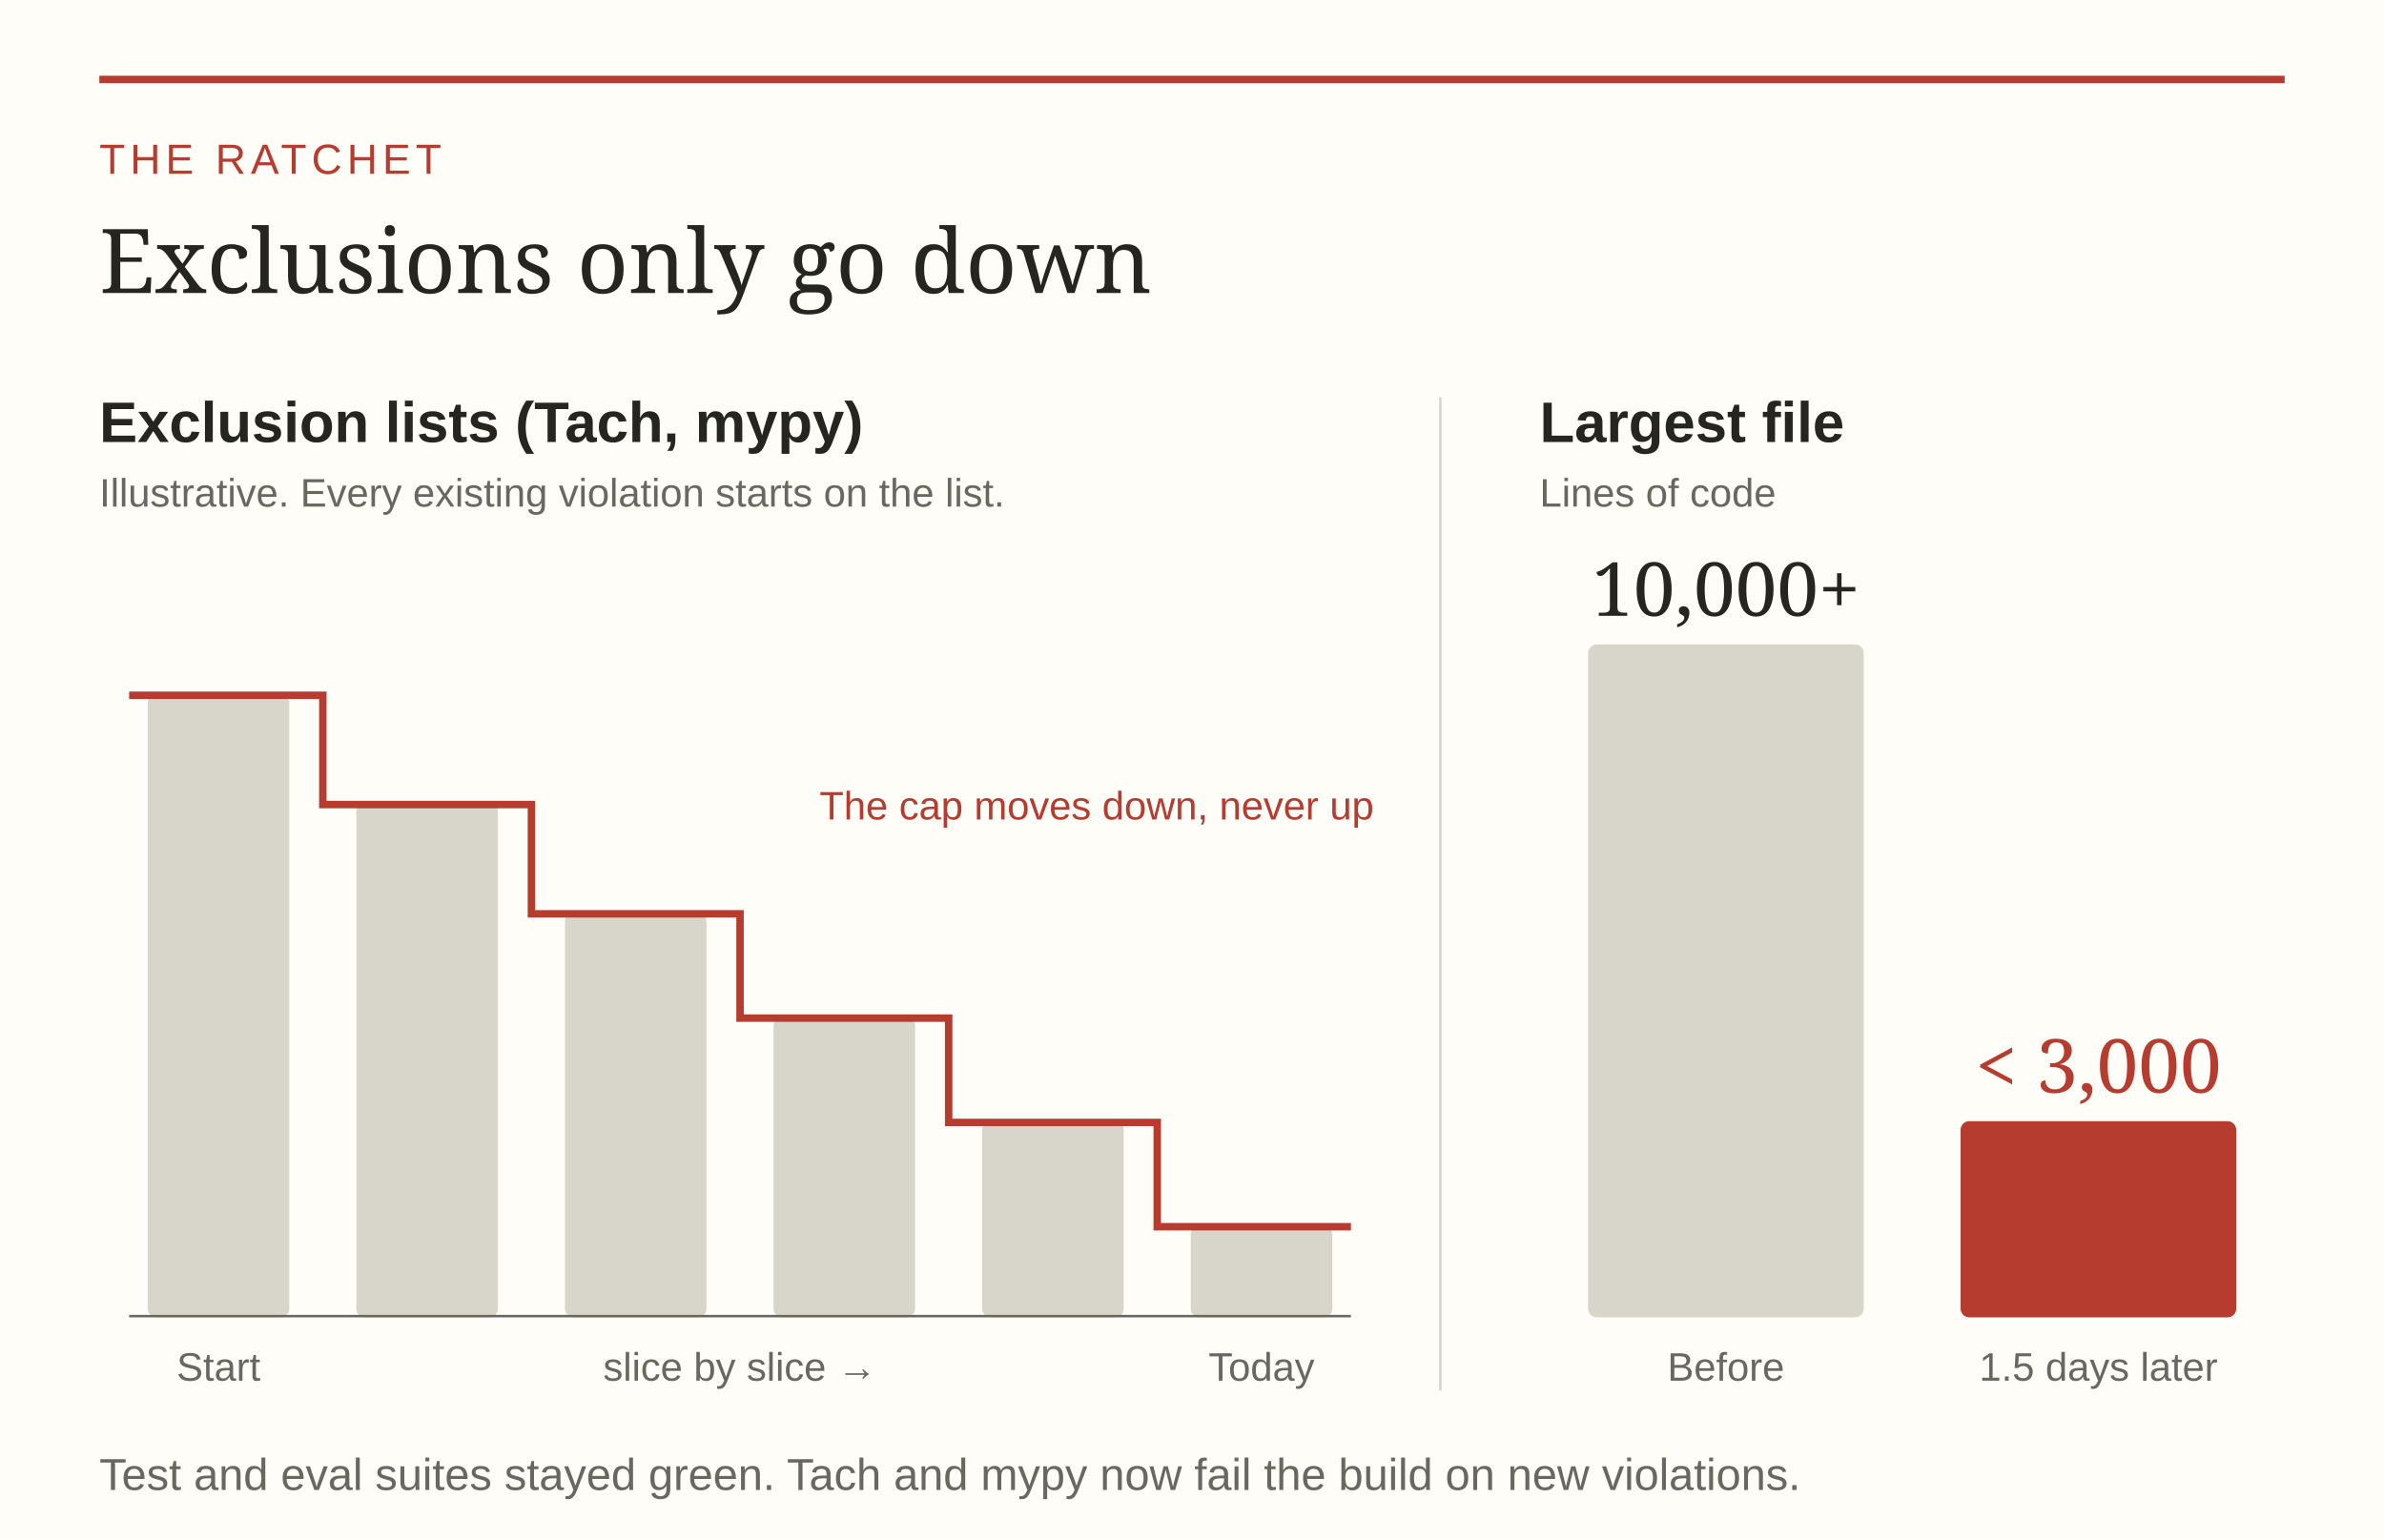
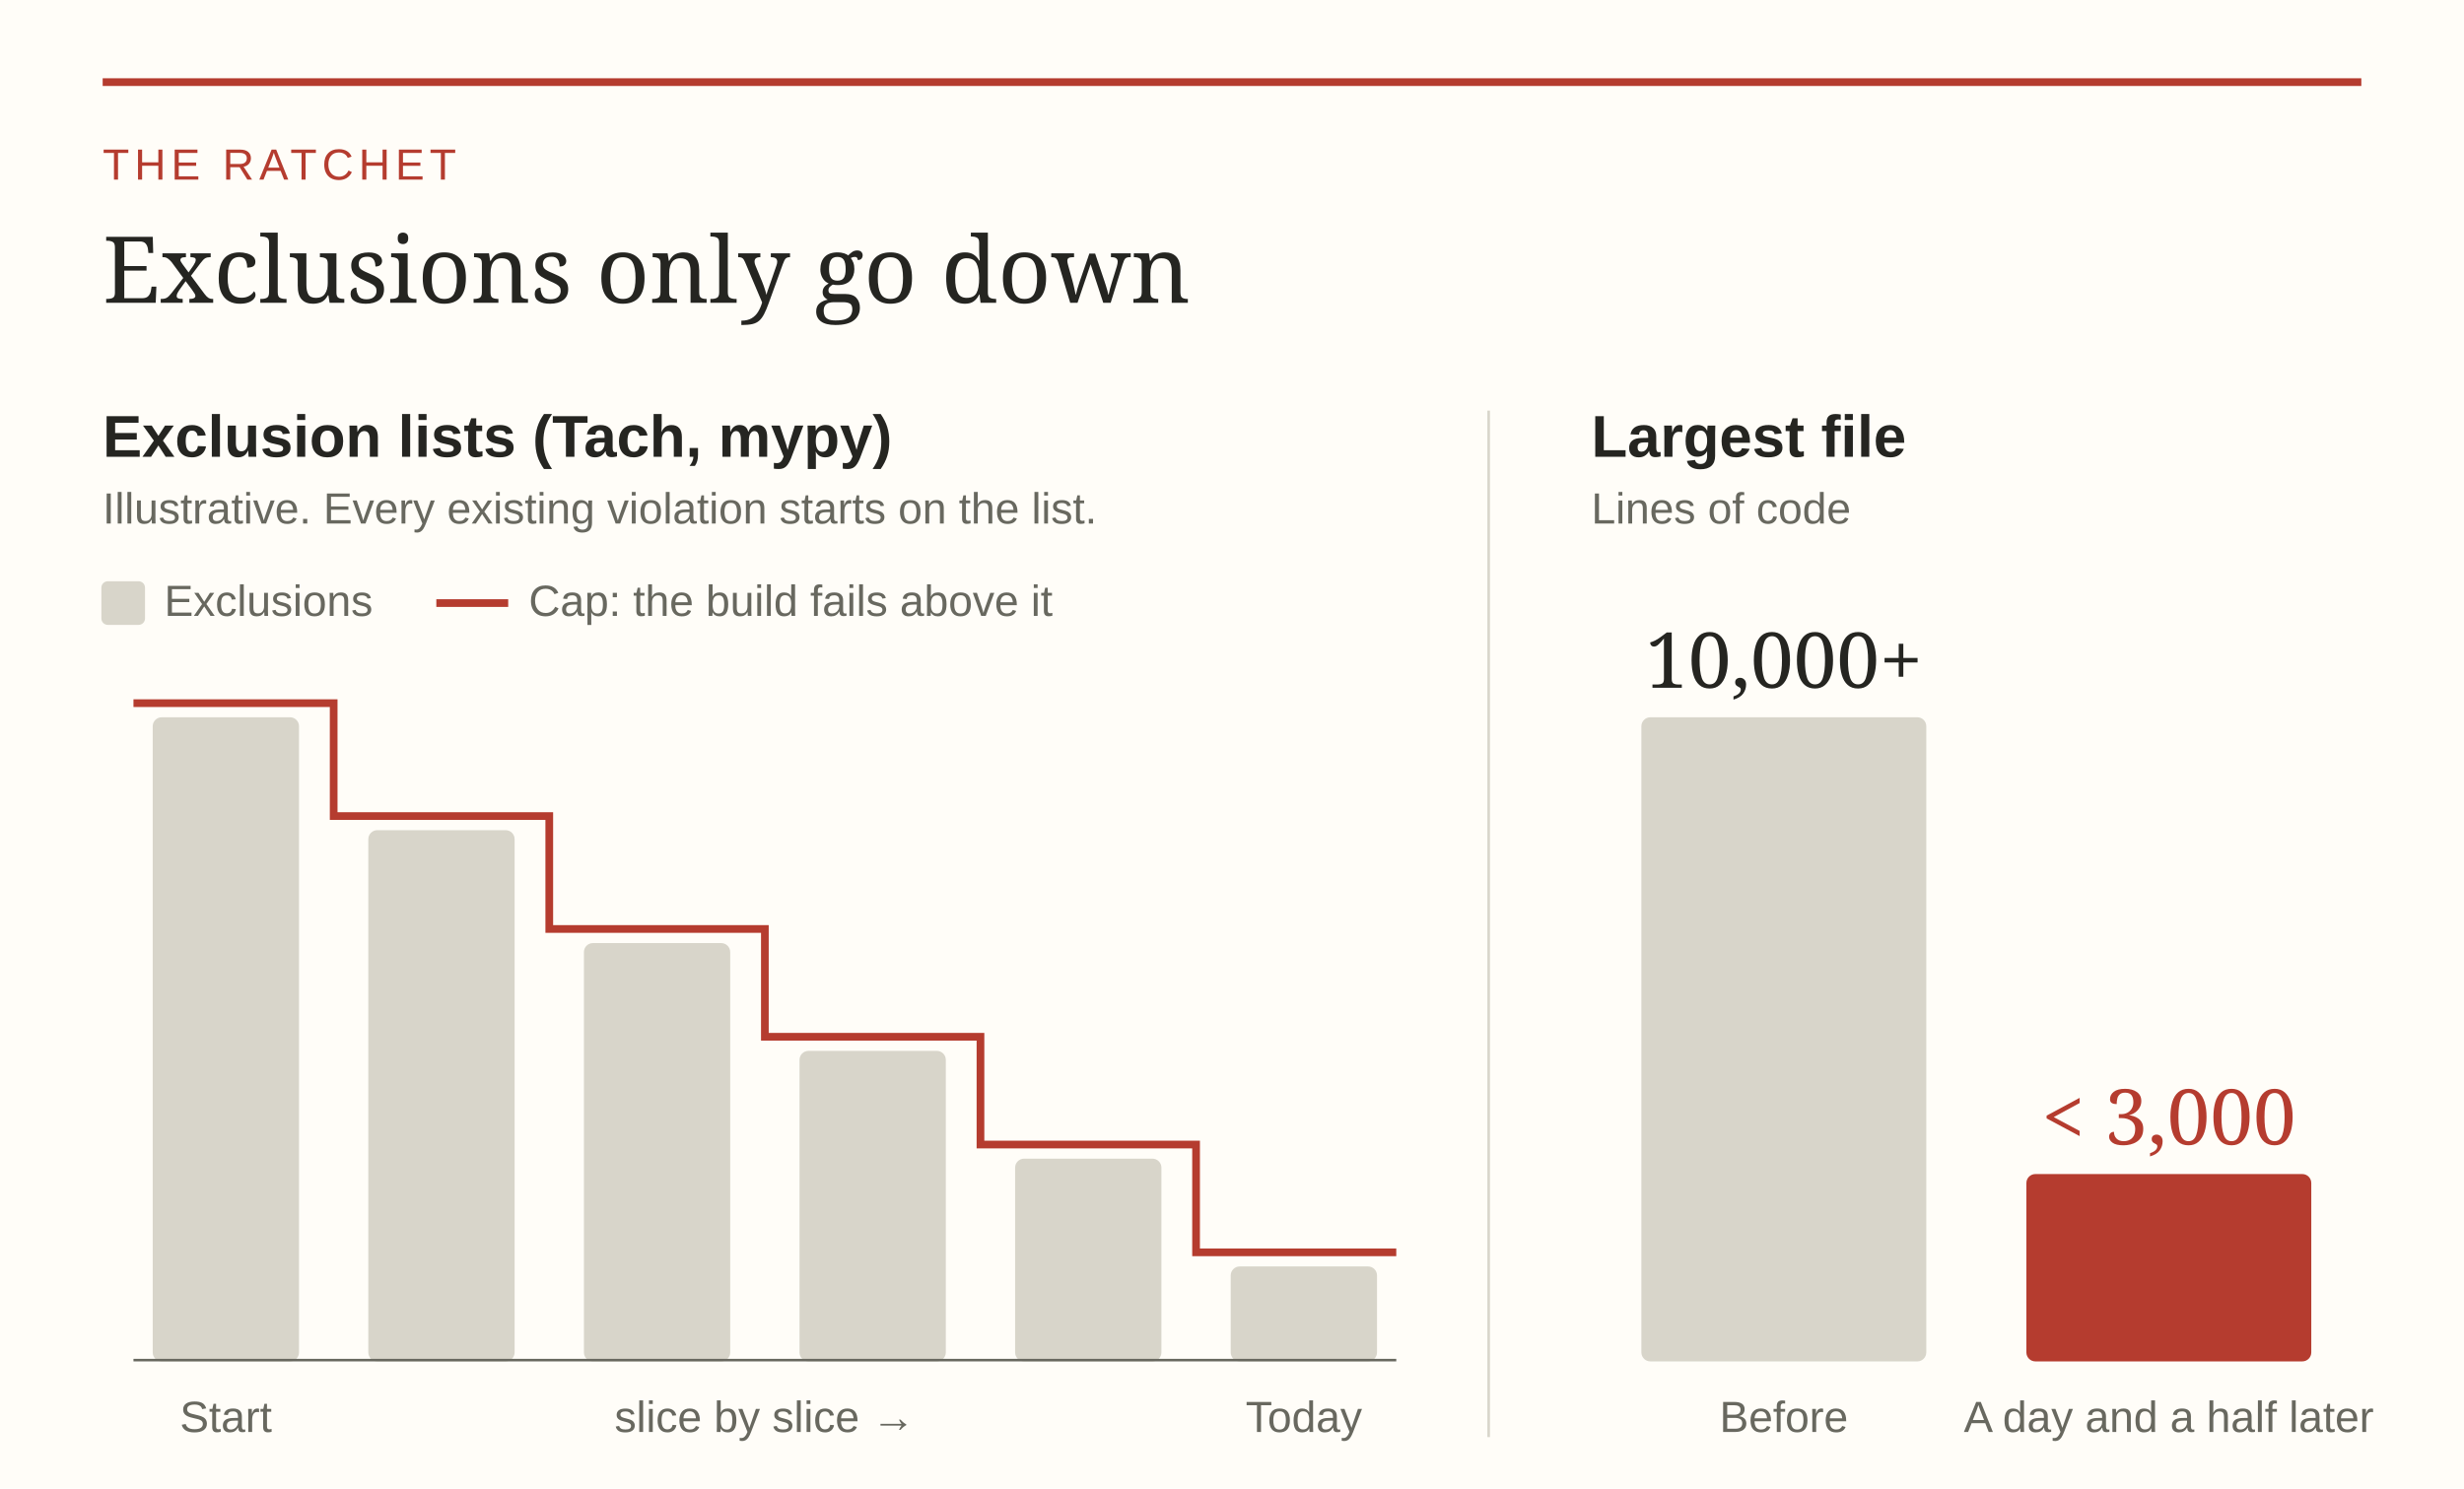
- <svg xmlns="http://www.w3.org/2000/svg" width="960" height="620" viewBox="0 0 960 620" role="img" aria-labelledby="title desc">
-   <rect width="960" height="620" fill="#fffdf8" />
+ <svg xmlns="http://www.w3.org/2000/svg" width="960" height="580" viewBox="0 0 960 580" role="img" aria-labelledby="title desc">
+   <rect width="960" height="580" fill="#fffdf8" />
  <defs>
    <marker id="arrow" viewBox="0 0 10 10" refX="8" refY="5" markerWidth="7" markerHeight="7" orient="auto-start-reverse">
      <path d="M1 1 8 5 1 9" fill="none" stroke="#68685f" stroke-width="1.5" />
    </marker>
  </defs>
-   <style>text{font-family:Arial,Helvetica,sans-serif;fill:#252521}.label{font-size:23px;font-weight:700}.name{font-size:20px;font-weight:700}.body{font-size:21px}.small{font-size:18px;fill:#68685f}.desc{font-size:16px;fill:#68685f}.kicker{font-size:17px;letter-spacing:2px;fill:#b53c2f}.title{font-family:Georgia,serif;font-size:36px}.big{font-family:Georgia,serif;font-size:30px}.inv{fill:#fffdf8}.arrow{fill:none;stroke:#68685f;stroke-width:2;marker-end:url(#arrow)}</style>
+   <style>text{font-family:Arial,Helvetica,sans-serif;fill:#252521}.label{font-size:23px;font-weight:700}.name{font-size:20px;font-weight:700}.small{font-size:18px;fill:#68685f}.desc{font-size:17px;fill:#68685f}.kicker{font-size:17px;letter-spacing:2px;fill:#b53c2f}.title{font-family:Georgia,serif;font-size:36px}.big{font-family:Georgia,serif;font-size:30px}.redtext{fill:#b53c2f}.inv{fill:#fffdf8}.arrow{fill:none;stroke:#68685f;stroke-width:2;marker-end:url(#arrow)}</style>
  <path d="M40 32H920" stroke="#b53c2f" stroke-width="3" />
  <text x="40" y="70" class="kicker" text-anchor="start">THE RATCHET</text>
  <text x="40" y="118" class="title" text-anchor="start">Exclusions only go down</text>
  <text x="40" y="178" class="label" text-anchor="start">Exclusion lists (Tach, mypy)</text>
  <text x="40" y="204" class="desc" text-anchor="start">Illustrative. Every existing violation starts on the list.</text>
+   <rect x="40" y="227" width="16" height="16" rx="2" fill="#d8d5ca" stroke="#d8d5ca" />
+   <text x="64" y="240" class="desc" text-anchor="start">Exclusions</text>
+   <path d="M170 235H198" stroke="#b53c2f" stroke-width="3" />
+   <text x="206" y="240" class="desc" text-anchor="start">Cap: the build fails above it</text>
  <rect x="60" y="280" width="56" height="250" rx="3" fill="#d8d5ca" stroke="#d8d5ca" />
  <rect x="144" y="324" width="56" height="206" rx="3" fill="#d8d5ca" stroke="#d8d5ca" />
  <rect x="228" y="368" width="56" height="162" rx="3" fill="#d8d5ca" stroke="#d8d5ca" />
  <rect x="312" y="410" width="56" height="120" rx="3" fill="#d8d5ca" stroke="#d8d5ca" />
  <rect x="396" y="452" width="56" height="78" rx="3" fill="#d8d5ca" stroke="#d8d5ca" />
  <rect x="480" y="494" width="56" height="36" rx="3" fill="#d8d5ca" stroke="#d8d5ca" />
-   <path d="M52 280 H130 V324 H214 V368 H298 V410 H382 V452 H466 V494 H544" fill="none" stroke="#b53c2f" stroke-width="3" />
+   <path d="M52 274 H130 V318 H214 V362 H298 V404 H382 V446 H466 V488 H544" fill="none" stroke="#b53c2f" stroke-width="3" />
  <path d="M52 530H544" stroke="#68685f" stroke-width="1" />
-   <text x="330" y="330" class="desc" text-anchor="start" style="fill:#b53c2f">The cap moves down, never up</text>
-   <text x="88" y="556" class="desc" text-anchor="middle">Start</text>
-   <text x="298" y="556" class="desc" text-anchor="middle">slice by slice →</text>
-   <text x="508" y="556" class="desc" text-anchor="middle">Today</text>
+   <text x="88" y="558" class="desc" text-anchor="middle">Start</text>
+   <text x="298" y="558" class="desc" text-anchor="middle">slice by slice →</text>
+   <text x="508" y="558" class="desc" text-anchor="middle">Today</text>
  <path d="M580 160V560" stroke="#d8d5ca" />
  <text x="620" y="178" class="label" text-anchor="start">Largest file</text>
  <text x="620" y="204" class="desc" text-anchor="start">Lines of code</text>
-   <rect x="640" y="260" width="110" height="270" rx="3" fill="#d8d5ca" stroke="#d8d5ca" />
-   <rect x="790" y="452" width="110" height="78" rx="3" fill="#b53c2f" stroke="#b53c2f" />
-   <text x="695" y="248" class="big" text-anchor="middle">10,000+</text>
-   <text x="845" y="440" class="big" text-anchor="middle" style="fill:#b53c2f">&lt; 3,000</text>
-   <text x="695" y="556" class="desc" text-anchor="middle">Before</text>
-   <text x="845" y="556" class="desc" text-anchor="middle">1.5 days later</text>
-   <text x="40" y="600" class="small" text-anchor="start">Test and eval suites stayed green. Tach and mypy now fail the build on new violations.</text>
+   <rect x="640" y="280" width="110" height="250" rx="3" fill="#d8d5ca" stroke="#d8d5ca" />
+   <rect x="790" y="458" width="110" height="72" rx="3" fill="#b53c2f" stroke="#b53c2f" />
+   <text x="695" y="268" class="big" text-anchor="middle">10,000+</text>
+   <text x="845" y="446" class="big redtext" text-anchor="middle">&lt; 3,000</text>
+   <text x="695" y="558" class="desc" text-anchor="middle">Before</text>
+   <text x="845" y="558" class="desc" text-anchor="middle">A day and a half later</text>
</svg>
